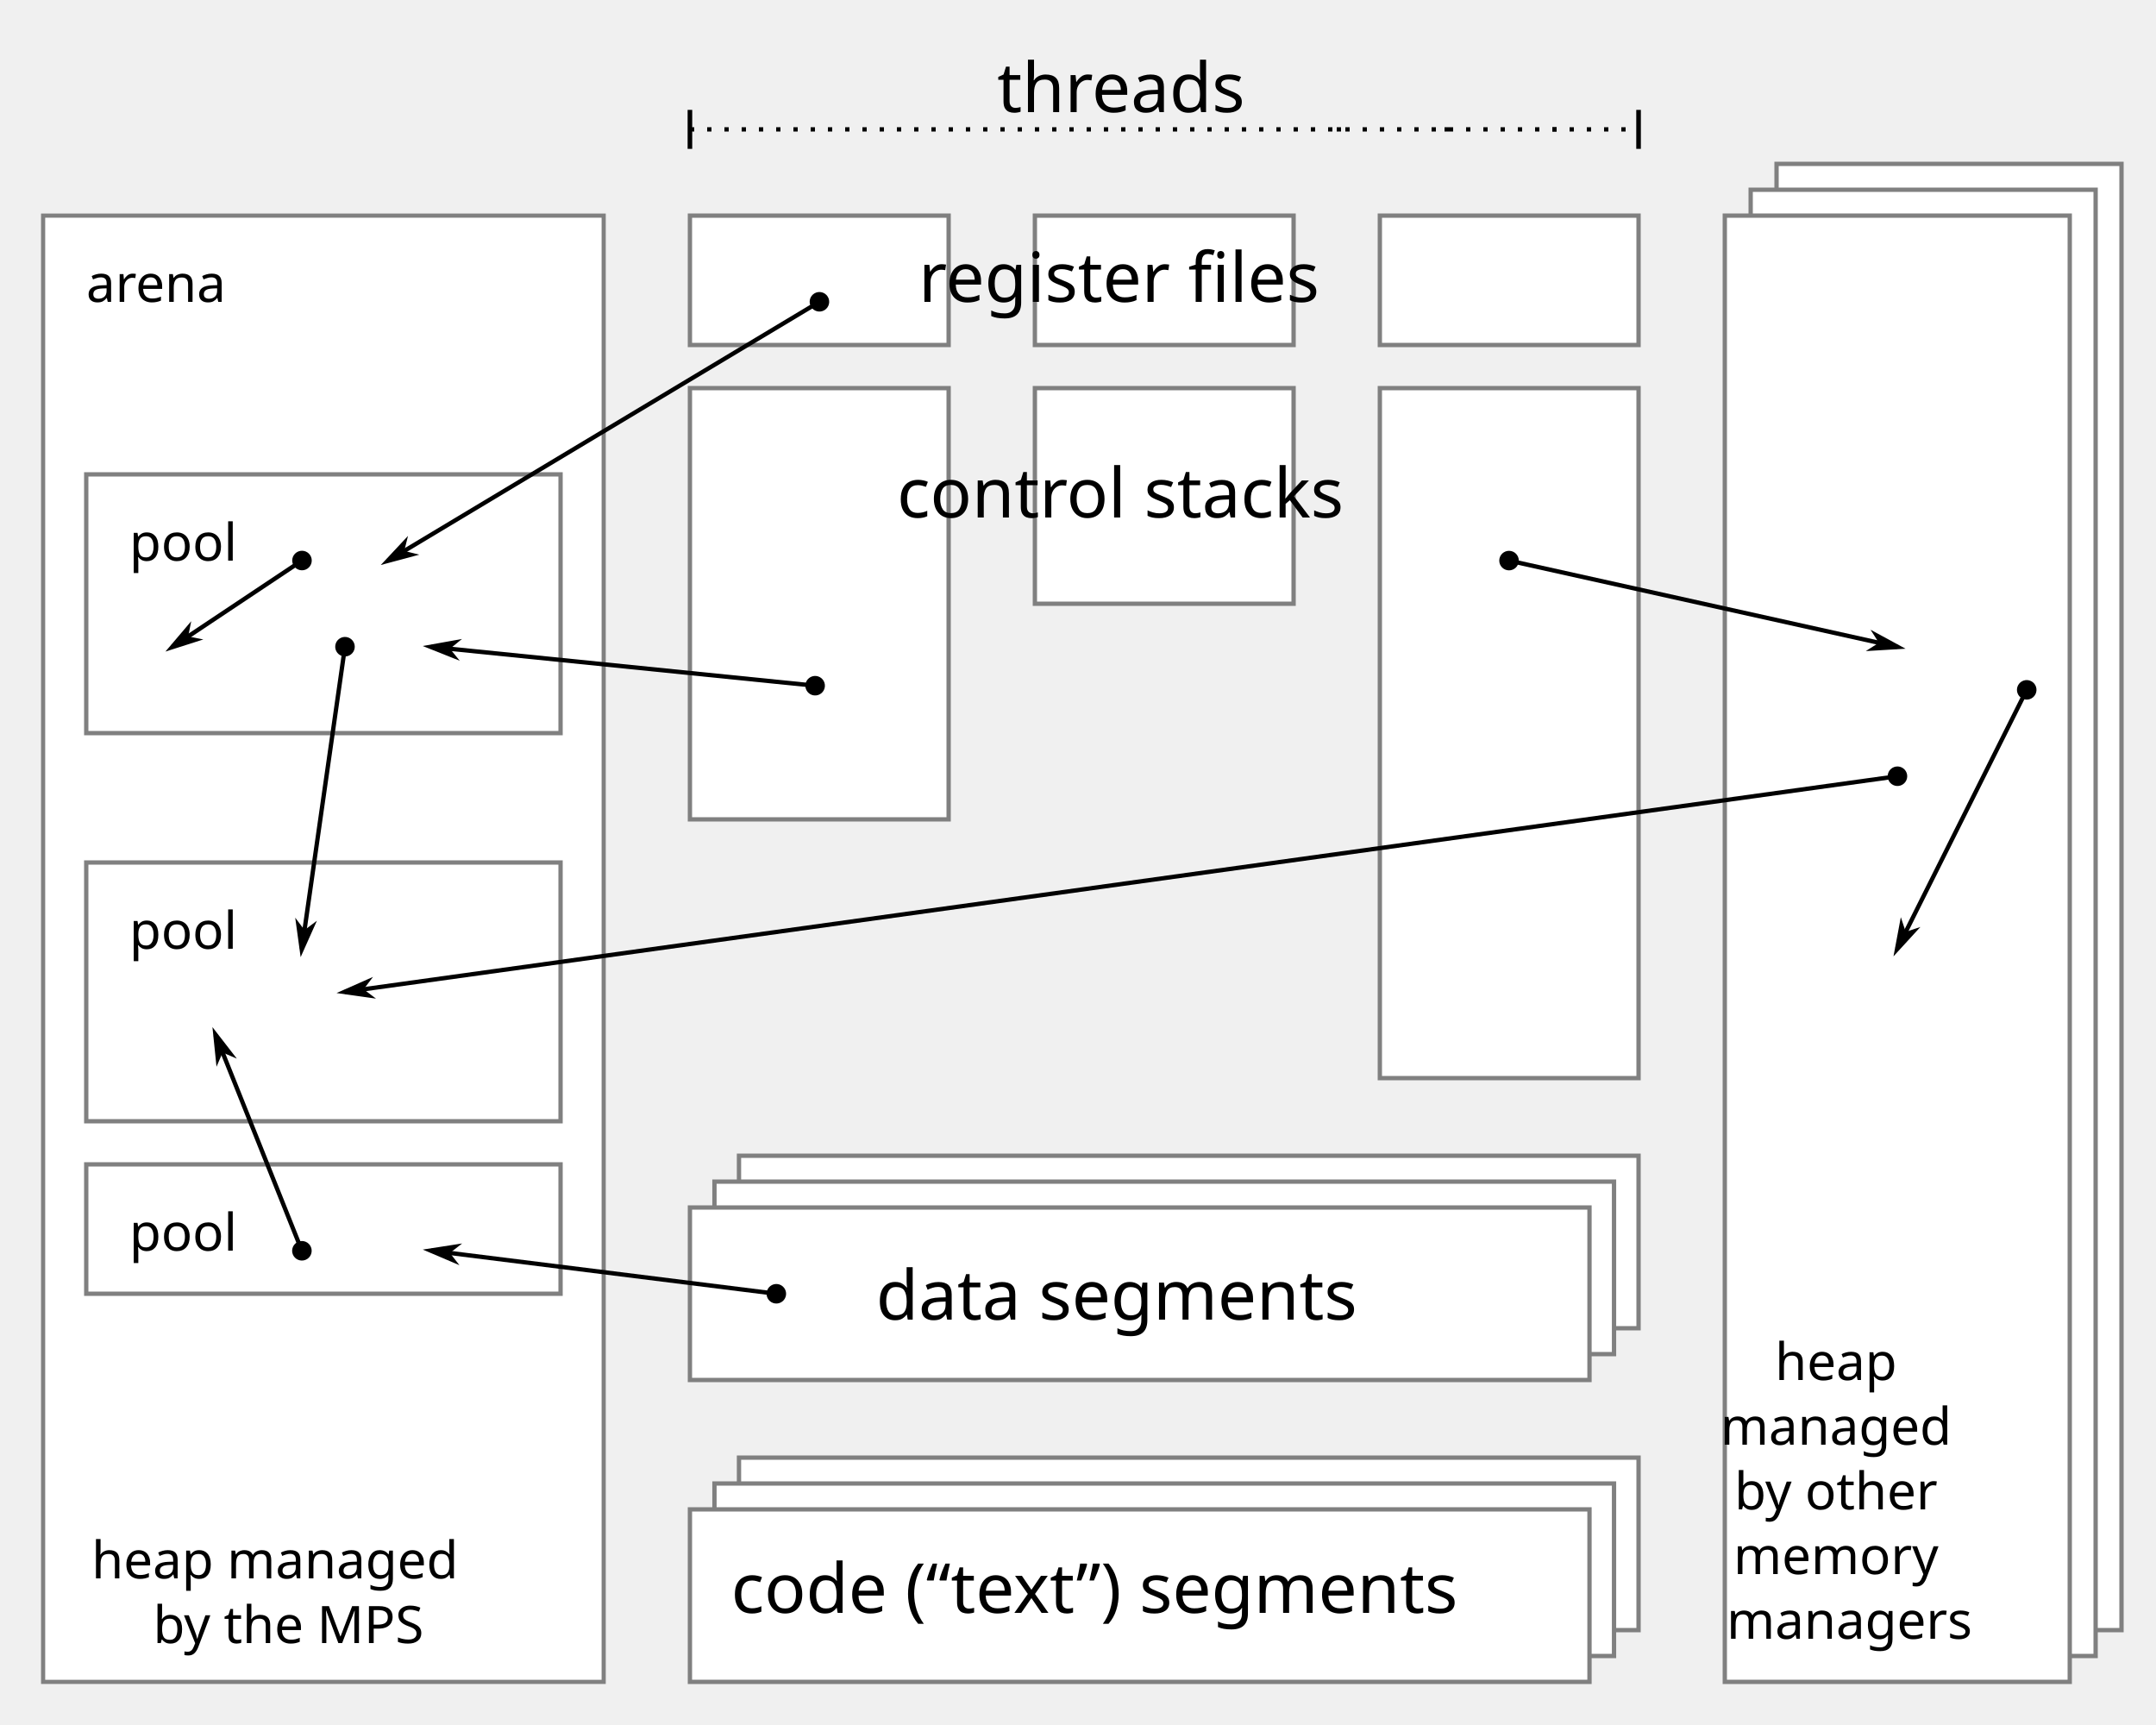
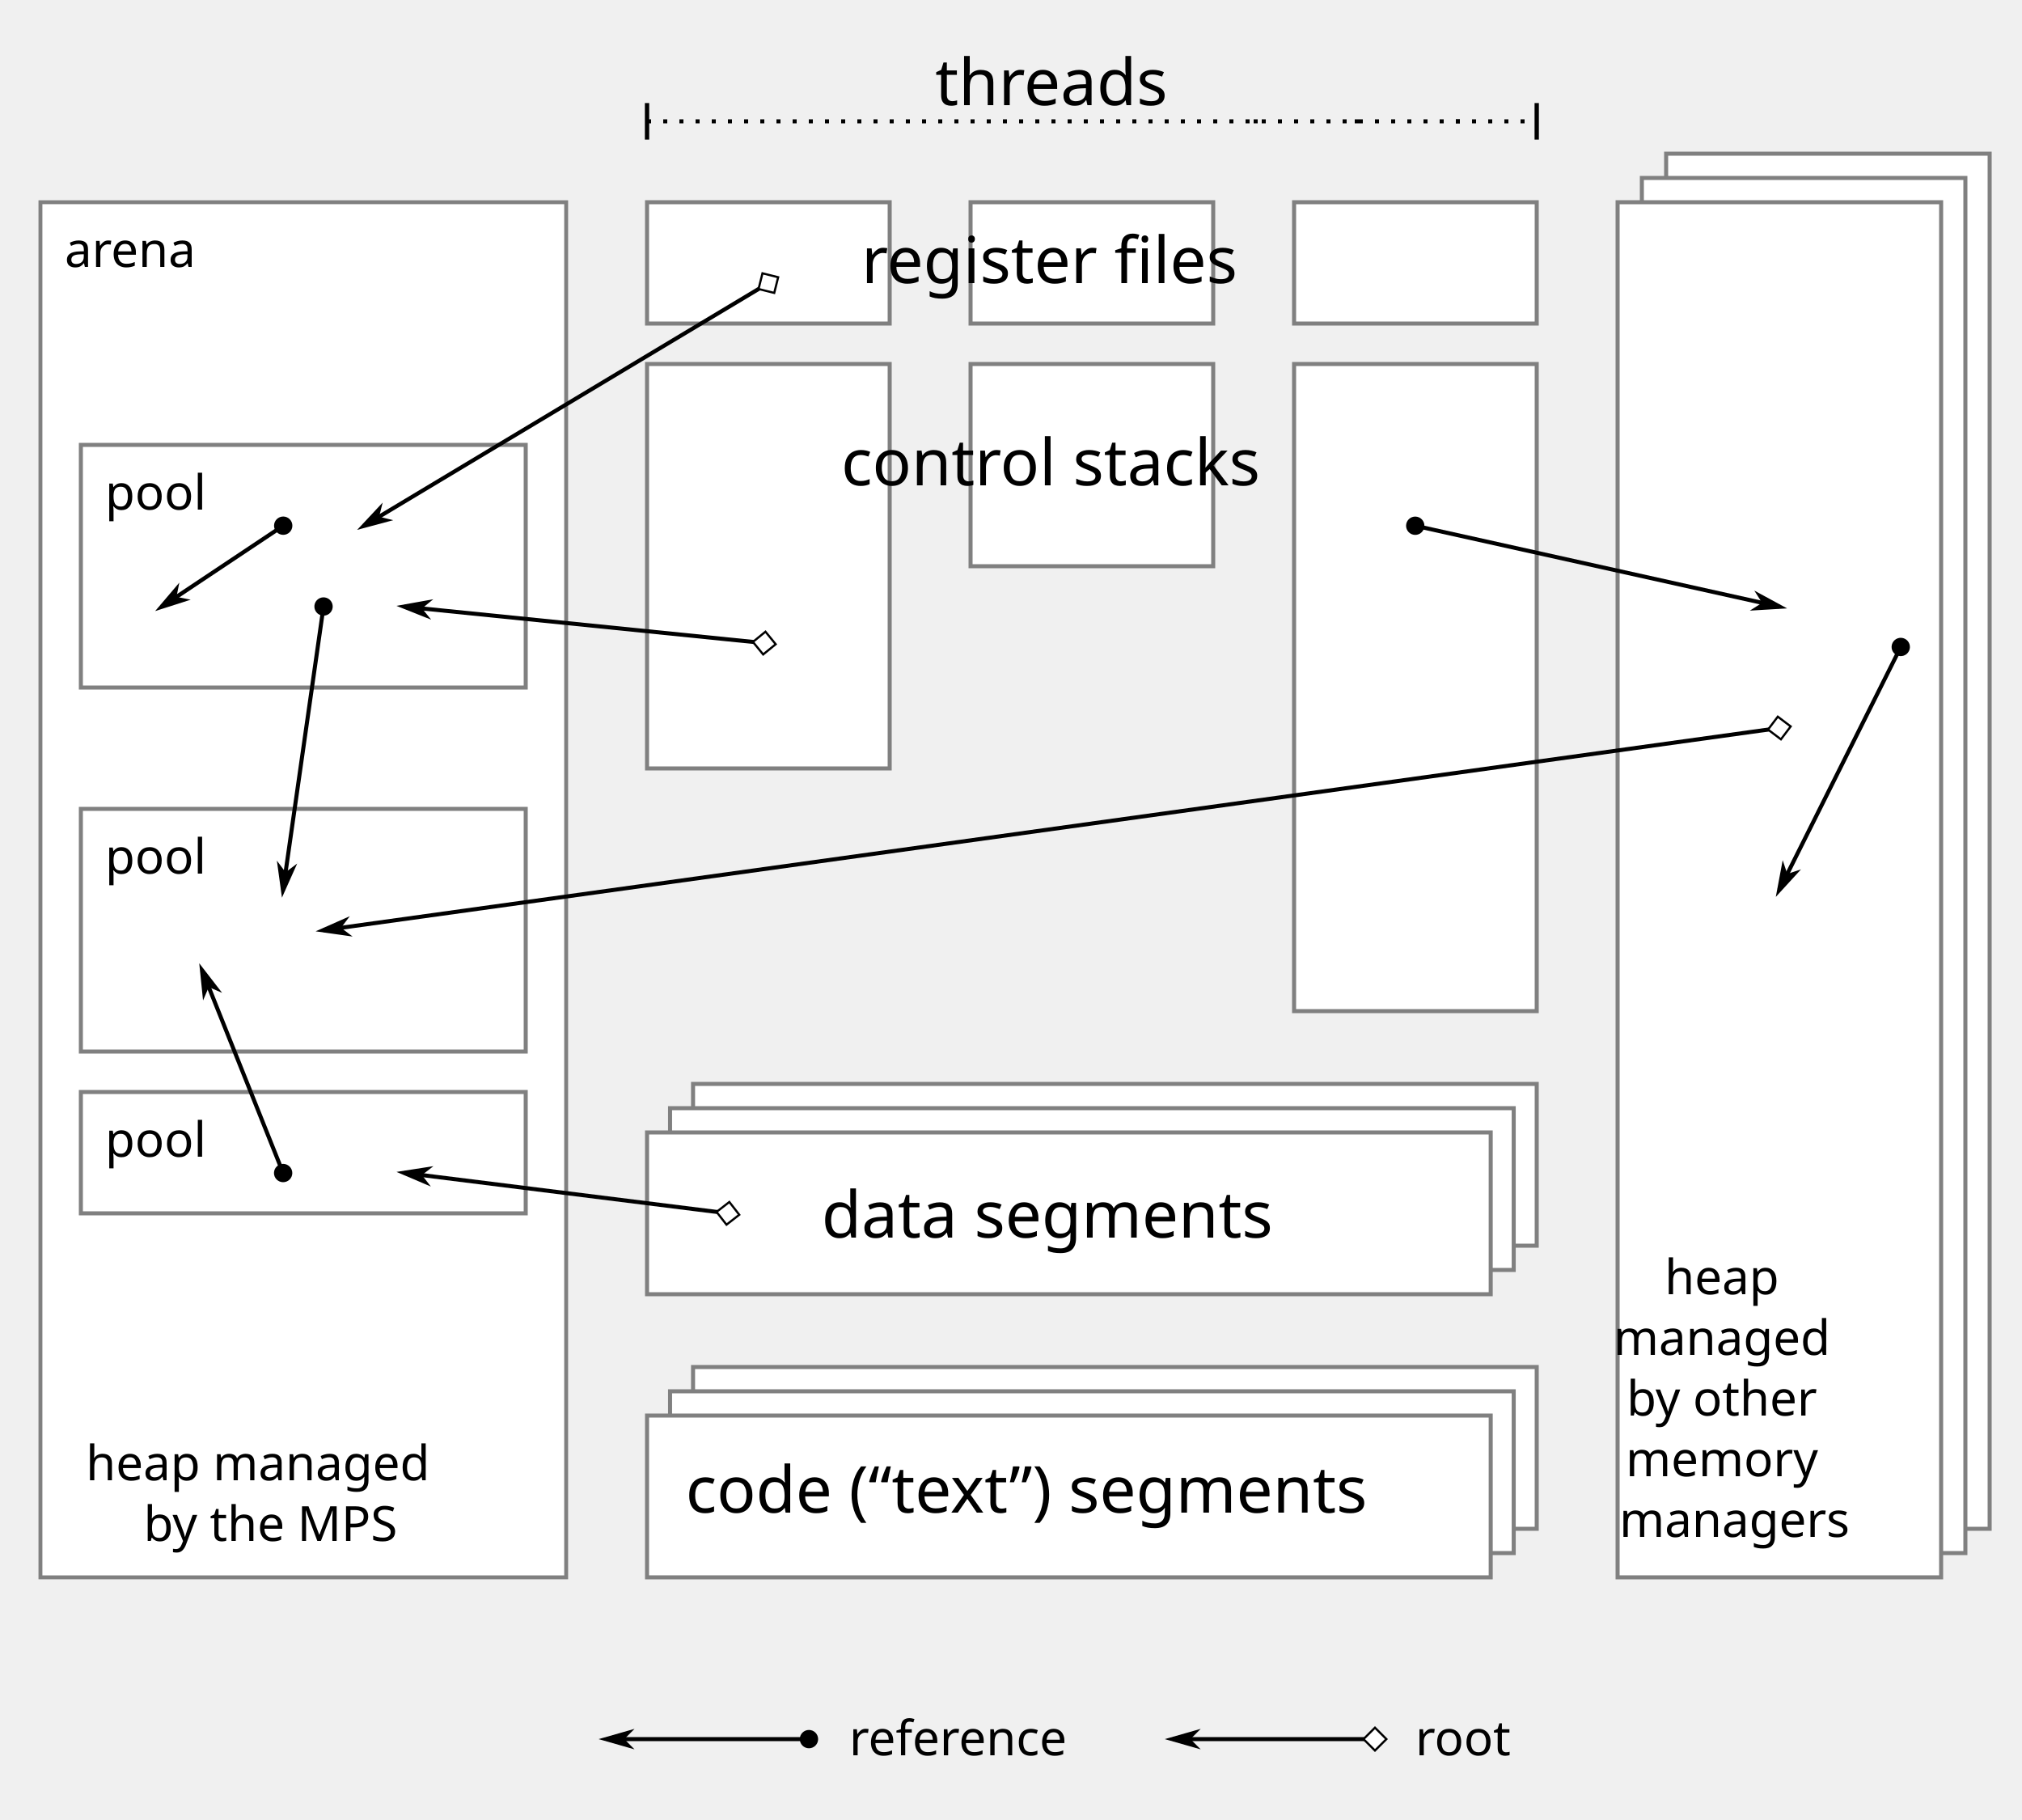
- <svg xmlns="http://www.w3.org/2000/svg" width="500" height="400" id="svg2" version="1.1">
+ <svg xmlns="http://www.w3.org/2000/svg" width="500" height="450" id="svg2" version="1.1">
  <defs id="defs4">
+     <marker orient="auto" refY="0" refX="0" id="EmptyDiamondM" style="overflow:visible">
+       <path id="path3809" d="M 0,-7.071 -7.071,0 0,7.071 7.071,0 0,-7.071 z" style="fill:#ffffff;fill-rule:evenodd;stroke:#000000;stroke-width:1pt;marker-start:none" transform="scale(0.4,0.4)" />
+     </marker>
+     <marker orient="auto" refY="0" refX="0" id="SquareM" style="overflow:visible">
+       <path id="path3773" d="M -5,-5 -5,5 5,5 5,-5 -5,-5 z" style="fill-rule:evenodd;stroke:#000000;stroke-width:1pt;marker-start:none" transform="scale(0.4,0.4)" />
+     </marker>
    <marker orient="auto" refY="0" refX="0" id="StopL" style="overflow:visible">
      <path id="path3869" d="M 0,5.65 0,-5.65" style="fill:none;stroke:#000000;stroke-width:1pt" transform="scale(0.8,0.8)" />
    </marker>
    <marker orient="auto" refY="0" refX="0" id="Arrow1Mstart" style="overflow:visible">
      <path id="path3705" d="M 0,0 5,-5 -12.5,0 5,5 0,0 z" style="fill-rule:evenodd;stroke:#000000;stroke-width:1pt;marker-start:none" transform="matrix(0.4,0,0,0.4,4,0)" />
    </marker>
    <marker orient="auto" refY="0" refX="0" id="Arrow1Mend" style="overflow:visible">
      <path id="path3708" d="M 0,0 5,-5 -12.5,0 5,5 0,0 z" style="fill-rule:evenodd;stroke:#000000;stroke-width:1pt;marker-start:none" transform="matrix(-0.4,0,0,-0.4,-4,0)" />
    </marker>
    <marker orient="auto" refY="0" refX="0" id="DotM" style="overflow:visible">
      <path id="path3764" d="m -2.5,-1 c 0,2.76 -2.24,5 -5,5 -2.76,0 -5,-2.24 -5,-5 0,-2.76 2.24,-5 5,-5 2.76,0 5,2.24 5,5 z" style="fill-rule:evenodd;stroke:#000000;stroke-width:1pt;marker-start:none;marker-end:none" transform="matrix(0.4,0,0,0.4,2.96,0.4)" />
    </marker>
  </defs>
-   <g id="layer1" transform="translate(0,-652.3622)">
-     <path style="fill:none;stroke:#000000;stroke-width:1;stroke-linecap:butt;stroke-linejoin:miter;stroke-miterlimit:4;stroke-opacity:1;stroke-dasharray:1, 3;stroke-dashoffset:0;marker-start:url(#StopL);marker-end:url(#StopL)" d="m 160,682.362 220,0" id="path4558" />
-     <rect ry="0" rx="0" y="690.362" x="412" height="340" width="80" id="rect3596" style="fill:#ffffff;fill-opacity:1;stroke:#808080;stroke-width:1;stroke-miterlimit:4;stroke-opacity:1;stroke-dasharray:none" />
-     <rect style="fill:#ffffff;fill-opacity:1;stroke:#808080;stroke-width:0.964;stroke-miterlimit:4;stroke-opacity:1;stroke-dasharray:none" id="rect3590" width="130" height="340" x="10" y="702.362" rx="0" ry="0" />
-     <rect style="fill:#ffffff;fill-opacity:1;stroke:#808080;stroke-width:1;stroke-miterlimit:4;stroke-opacity:1;stroke-dasharray:none" id="rect3594" width="80" height="340" x="406" y="696.362" rx="0" ry="0" />
-     <rect ry="0" rx="0" y="702.362" x="400" height="340" width="80" id="rect3592" style="fill:#ffffff;fill-opacity:1;stroke:#808080;stroke-width:1;stroke-miterlimit:4;stroke-opacity:1;stroke-dasharray:none" />
-     <rect style="fill:#ffffff;fill-opacity:1;stroke:#808080;stroke-width:1;stroke-miterlimit:4;stroke-opacity:1;stroke-dasharray:none" id="rect3598" width="208.621" height="40" x="171.379" y="990.362" />
-     <rect y="996.362" x="165.69" height="40" width="208.621" id="rect3600" style="fill:#ffffff;fill-opacity:1;stroke:#808080;stroke-width:1;stroke-miterlimit:4;stroke-opacity:1;stroke-dasharray:none" />
-     <rect style="fill:#ffffff;fill-opacity:1;stroke:#808080;stroke-width:1;stroke-miterlimit:4;stroke-opacity:1;stroke-dasharray:none" id="rect3602" width="208.621" height="40" x="160" y="1002.362" />
-     <rect y="920.362" x="171.379" height="40" width="208.621" id="rect3604" style="fill:#ffffff;fill-opacity:1;stroke:#808080;stroke-width:1;stroke-miterlimit:4;stroke-opacity:1;stroke-dasharray:none" />
-     <rect style="fill:#ffffff;fill-opacity:1;stroke:#808080;stroke-width:1;stroke-miterlimit:4;stroke-opacity:1;stroke-dasharray:none" id="rect3606" width="208.621" height="40" x="165.69" y="926.362" />
-     <rect y="932.362" x="160" height="40" width="208.621" id="rect3608" style="fill:#ffffff;fill-opacity:1;stroke:#808080;stroke-width:1;stroke-miterlimit:4;stroke-opacity:1;stroke-dasharray:none" />
-     <text xml:space="preserve" style="font-size:16px;font-style:normal;font-variant:normal;font-weight:normal;font-stretch:normal;text-align:center;line-height:125%;writing-mode:lr-tb;text-anchor:middle;fill:#000000;fill-opacity:1;stroke:none;font-family:Verdana;-inkscape-font-specification:Verdana" x="264.217" y="1026.362" id="text3610">
-       <tspan id="tspan3612" x="264.217" y="1026.362">code (“text”) segments</tspan>
+   <g id="layer1" transform="translate(0,-602.3622)">
+     <path style="fill:none;stroke:#000000;stroke-width:1;stroke-linecap:butt;stroke-linejoin:miter;stroke-miterlimit:4;stroke-opacity:1;stroke-dasharray:1, 3;stroke-dashoffset:0;marker-start:url(#StopL);marker-end:url(#StopL)" d="m 160,632.362 220,0" id="path4558" />
+     <rect ry="0" rx="0" y="640.362" x="412" height="340" width="80" id="rect3596" style="fill:#ffffff;fill-opacity:1;stroke:#808080;stroke-width:1;stroke-miterlimit:4;stroke-opacity:1;stroke-dasharray:none" />
+     <rect style="fill:#ffffff;fill-opacity:1;stroke:#808080;stroke-width:0.964;stroke-miterlimit:4;stroke-opacity:1;stroke-dasharray:none" id="rect3590" width="130" height="340" x="10" y="652.362" rx="0" ry="0" />
+     <rect style="fill:#ffffff;fill-opacity:1;stroke:#808080;stroke-width:1;stroke-miterlimit:4;stroke-opacity:1;stroke-dasharray:none" id="rect3594" width="80" height="340" x="406" y="646.362" rx="0" ry="0" />
+     <rect ry="0" rx="0" y="652.362" x="400" height="340" width="80" id="rect3592" style="fill:#ffffff;fill-opacity:1;stroke:#808080;stroke-width:1;stroke-miterlimit:4;stroke-opacity:1;stroke-dasharray:none" />
+     <rect style="fill:#ffffff;fill-opacity:1;stroke:#808080;stroke-width:1;stroke-miterlimit:4;stroke-opacity:1;stroke-dasharray:none" id="rect3598" width="208.621" height="40" x="171.379" y="940.362" />
+     <rect y="946.362" x="165.69" height="40" width="208.621" id="rect3600" style="fill:#ffffff;fill-opacity:1;stroke:#808080;stroke-width:1;stroke-miterlimit:4;stroke-opacity:1;stroke-dasharray:none" />
+     <rect style="fill:#ffffff;fill-opacity:1;stroke:#808080;stroke-width:1;stroke-miterlimit:4;stroke-opacity:1;stroke-dasharray:none" id="rect3602" width="208.621" height="40" x="160" y="952.362" />
+     <rect y="870.362" x="171.379" height="40" width="208.621" id="rect3604" style="fill:#ffffff;fill-opacity:1;stroke:#808080;stroke-width:1;stroke-miterlimit:4;stroke-opacity:1;stroke-dasharray:none" />
+     <rect style="fill:#ffffff;fill-opacity:1;stroke:#808080;stroke-width:1;stroke-miterlimit:4;stroke-opacity:1;stroke-dasharray:none" id="rect3606" width="208.621" height="40" x="165.69" y="876.362" />
+     <rect y="882.362" x="160" height="40" width="208.621" id="rect3608" style="fill:#ffffff;fill-opacity:1;stroke:#808080;stroke-width:1;stroke-miterlimit:4;stroke-opacity:1;stroke-dasharray:none" />
+     <text xml:space="preserve" style="font-size:16px;font-style:normal;font-variant:normal;font-weight:normal;font-stretch:normal;text-align:center;line-height:125%;writing-mode:lr-tb;text-anchor:middle;fill:#000000;fill-opacity:1;stroke:none;font-family:Verdana;-inkscape-font-specification:Verdana" x="264.217" y="976.362" id="text3610">
+       <tspan id="tspan3612" x="264.217" y="976.362">code (“text”) segments</tspan>
    </text>
-     <text xml:space="preserve" style="font-size:16px;font-style:normal;font-variant:normal;font-weight:normal;font-stretch:normal;text-align:center;line-height:125%;writing-mode:lr-tb;text-anchor:middle;fill:#000000;fill-opacity:1;stroke:none;font-family:Verdana;-inkscape-font-specification:Verdana" x="269.359" y="958.362" id="text3614">
-       <tspan id="tspan3616" x="269.359" y="958.362">data segments</tspan>
+     <text xml:space="preserve" style="font-size:16px;font-style:normal;font-variant:normal;font-weight:normal;font-stretch:normal;text-align:center;line-height:125%;writing-mode:lr-tb;text-anchor:middle;fill:#000000;fill-opacity:1;stroke:none;font-family:Verdana;-inkscape-font-specification:Verdana" x="269.359" y="908.362" id="text3614">
+       <tspan id="tspan3616" x="269.359" y="908.362">data segments</tspan>
    </text>
-     <text id="text3618" y="972.362" x="436.707" style="font-size:12px;font-style:normal;font-variant:normal;font-weight:normal;font-stretch:normal;text-align:center;line-height:125%;writing-mode:lr-tb;text-anchor:middle;fill:#000000;fill-opacity:1;stroke:none;font-family:Verdana;-inkscape-font-specification:Verdana" xml:space="preserve">
-       <tspan y="972.362" x="436.707" id="tspan3620">heap</tspan>
-       <tspan y="987.362" x="436.707" id="tspan3622">managed</tspan>
-       <tspan y="1002.362" x="436.707" id="tspan3624">by other</tspan>
-       <tspan y="1017.362" x="436.707" id="tspan3626">memory</tspan>
-       <tspan y="1032.362" x="436.707" id="tspan3628">managers</tspan>
+     <text id="text3618" y="922.362" x="436.707" style="font-size:12px;font-style:normal;font-variant:normal;font-weight:normal;font-stretch:normal;text-align:center;line-height:125%;writing-mode:lr-tb;text-anchor:middle;fill:#000000;fill-opacity:1;stroke:none;font-family:Verdana;-inkscape-font-specification:Verdana" xml:space="preserve">
+       <tspan y="922.362" x="436.707" id="tspan3620">heap</tspan>
+       <tspan y="937.362" x="436.707" id="tspan3622">managed</tspan>
+       <tspan y="952.362" x="436.707" id="tspan3624">by other</tspan>
+       <tspan y="967.362" x="436.707" id="tspan3626">memory</tspan>
+       <tspan y="982.362" x="436.707" id="tspan3628">managers</tspan>
    </text>
-     <rect style="fill:#ffffff;fill-opacity:1;stroke:#808080;stroke-width:1;stroke-miterlimit:4;stroke-opacity:1;stroke-dasharray:none;stroke-dashoffset:0" id="rect3644" width="60" height="30" x="160" y="702.362" />
-     <rect y="702.362" x="240" height="30" width="60" id="rect3646" style="fill:#ffffff;fill-opacity:1;stroke:#808080;stroke-width:1;stroke-miterlimit:4;stroke-opacity:1;stroke-dasharray:none;stroke-dashoffset:0" />
-     <rect style="fill:#ffffff;fill-opacity:1;stroke:#808080;stroke-width:1;stroke-miterlimit:4;stroke-opacity:1;stroke-dasharray:none;stroke-dashoffset:0" id="rect3648" width="60" height="30" x="320" y="702.362" />
-     <text id="text3650" y="722.362" x="269.904" style="font-size:16px;font-style:normal;font-variant:normal;font-weight:normal;font-stretch:normal;text-align:center;line-height:125%;writing-mode:lr-tb;text-anchor:middle;fill:#000000;fill-opacity:1;stroke:none;font-family:Verdana;-inkscape-font-specification:Verdana" xml:space="preserve">
-       <tspan y="722.362" x="269.904" id="tspan3652">register files</tspan>
+     <rect style="fill:#ffffff;fill-opacity:1;stroke:#808080;stroke-width:1;stroke-miterlimit:4;stroke-opacity:1;stroke-dasharray:none;stroke-dashoffset:0" id="rect3644" width="60" height="30" x="160" y="652.362" />
+     <rect y="652.362" x="240" height="30" width="60" id="rect3646" style="fill:#ffffff;fill-opacity:1;stroke:#808080;stroke-width:1;stroke-miterlimit:4;stroke-opacity:1;stroke-dasharray:none;stroke-dashoffset:0" />
+     <rect style="fill:#ffffff;fill-opacity:1;stroke:#808080;stroke-width:1;stroke-miterlimit:4;stroke-opacity:1;stroke-dasharray:none;stroke-dashoffset:0" id="rect3648" width="60" height="30" x="320" y="652.362" />
+     <text id="text3650" y="672.362" x="269.904" style="font-size:16px;font-style:normal;font-variant:normal;font-weight:normal;font-stretch:normal;text-align:center;line-height:125%;writing-mode:lr-tb;text-anchor:middle;fill:#000000;fill-opacity:1;stroke:none;font-family:Verdana;-inkscape-font-specification:Verdana" xml:space="preserve">
+       <tspan y="672.362" x="269.904" id="tspan3652">register files</tspan>
    </text>
-     <text xml:space="preserve" style="font-size:12px;font-style:normal;font-variant:normal;font-weight:normal;font-stretch:normal;text-align:center;line-height:125%;writing-mode:lr-tb;text-anchor:middle;fill:#000000;fill-opacity:1;stroke:none;font-family:Verdana;-inkscape-font-specification:Verdana" x="74.684" y="1018.362" id="text3654">
-       <tspan id="tspan3658" x="74.684" y="1018.362">heap managed</tspan>
-       <tspan id="tspan3664" x="74.684" y="1033.362">by the MPS</tspan>
+     <text xml:space="preserve" style="font-size:12px;font-style:normal;font-variant:normal;font-weight:normal;font-stretch:normal;text-align:center;line-height:125%;writing-mode:lr-tb;text-anchor:middle;fill:#000000;fill-opacity:1;stroke:none;font-family:Verdana;-inkscape-font-specification:Verdana" x="74.684" y="968.362" id="text3654">
+       <tspan id="tspan3658" x="74.684" y="968.362">heap managed</tspan>
+       <tspan id="tspan3664" x="74.684" y="983.362">by the MPS</tspan>
    </text>
-     <rect y="742.362" x="160" height="100" width="60" id="rect3672" style="fill:#ffffff;fill-opacity:1;stroke:#808080;stroke-width:1;stroke-miterlimit:4;stroke-opacity:1;stroke-dasharray:none;stroke-dashoffset:0" />
-     <rect style="fill:#ffffff;fill-opacity:1;stroke:#808080;stroke-width:1;stroke-miterlimit:4;stroke-opacity:1;stroke-dasharray:none;stroke-dashoffset:0" id="rect3674" width="60" height="50" x="240" y="742.362" />
-     <rect y="742.362" x="320" height="160" width="60" id="rect3676" style="fill:#ffffff;fill-opacity:1;stroke:#808080;stroke-width:1;stroke-miterlimit:4;stroke-opacity:1;stroke-dasharray:none;stroke-dashoffset:0" />
-     <text xml:space="preserve" style="font-size:16px;font-style:normal;font-variant:normal;font-weight:normal;font-stretch:normal;text-align:center;line-height:125%;writing-mode:lr-tb;text-anchor:middle;fill:#000000;fill-opacity:1;stroke:none;font-family:Verdana;-inkscape-font-specification:Verdana" x="270.217" y="772.362" id="text3678">
-       <tspan id="tspan3680" x="270.217" y="772.362">control stacks</tspan>
+     <rect y="692.362" x="160" height="100" width="60" id="rect3672" style="fill:#ffffff;fill-opacity:1;stroke:#808080;stroke-width:1;stroke-miterlimit:4;stroke-opacity:1;stroke-dasharray:none;stroke-dashoffset:0" />
+     <rect style="fill:#ffffff;fill-opacity:1;stroke:#808080;stroke-width:1;stroke-miterlimit:4;stroke-opacity:1;stroke-dasharray:none;stroke-dashoffset:0" id="rect3674" width="60" height="50" x="240" y="692.362" />
+     <rect y="692.362" x="320" height="160" width="60" id="rect3676" style="fill:#ffffff;fill-opacity:1;stroke:#808080;stroke-width:1;stroke-miterlimit:4;stroke-opacity:1;stroke-dasharray:none;stroke-dashoffset:0" />
+     <text xml:space="preserve" style="font-size:16px;font-style:normal;font-variant:normal;font-weight:normal;font-stretch:normal;text-align:center;line-height:125%;writing-mode:lr-tb;text-anchor:middle;fill:#000000;fill-opacity:1;stroke:none;font-family:Verdana;-inkscape-font-specification:Verdana" x="270.217" y="722.362" id="text3678">
+       <tspan id="tspan3680" x="270.217" y="722.362">control stacks</tspan>
    </text>
-     <rect style="fill:#ffffff;fill-opacity:1;stroke:#808080;stroke-width:1;stroke-miterlimit:4;stroke-opacity:1;stroke-dasharray:none;stroke-dashoffset:0" id="rect3682" width="110" height="60" x="20" y="762.362" />
-     <text xml:space="preserve" style="font-size:16px;font-style:normal;font-variant:normal;font-weight:normal;font-stretch:normal;text-align:center;line-height:125%;writing-mode:lr-tb;text-anchor:middle;fill:#000000;fill-opacity:1;stroke:none;font-family:Verdana;-inkscape-font-specification:Verdana" x="270.385" y="678.362" id="text3684">
-       <tspan id="tspan3686" x="270.385" y="678.362">threads</tspan>
+     <rect style="fill:#ffffff;fill-opacity:1;stroke:#808080;stroke-width:1;stroke-miterlimit:4;stroke-opacity:1;stroke-dasharray:none;stroke-dashoffset:0" id="rect3682" width="110" height="60" x="20" y="712.362" />
+     <text xml:space="preserve" style="font-size:16px;font-style:normal;font-variant:normal;font-weight:normal;font-stretch:normal;text-align:center;line-height:125%;writing-mode:lr-tb;text-anchor:middle;fill:#000000;fill-opacity:1;stroke:none;font-family:Verdana;-inkscape-font-specification:Verdana" x="270.385" y="628.362" id="text3684">
+       <tspan id="tspan3686" x="270.385" y="628.362">threads</tspan>
    </text>
-     <path style="fill:none;stroke:#000000;stroke-width:1;stroke-linecap:butt;stroke-linejoin:miter;stroke-miterlimit:4;stroke-opacity:1;stroke-dasharray:1, 24;stroke-dashoffset:0" d="m 310,682.362 70,0" id="path3694" />
-     <rect y="852.362" x="20" height="60" width="110" id="rect4144" style="fill:#ffffff;fill-opacity:1;stroke:#808080;stroke-width:1;stroke-miterlimit:4;stroke-opacity:1;stroke-dasharray:none;stroke-dashoffset:0" />
-     <text id="text4146" y="722.362" x="20" style="font-size:12px;font-style:normal;font-variant:normal;font-weight:normal;font-stretch:normal;text-align:start;line-height:125%;writing-mode:lr-tb;text-anchor:start;fill:#000000;fill-opacity:1;stroke:none;font-family:Verdana;-inkscape-font-specification:Verdana" xml:space="preserve">
-       <tspan y="722.362" x="20" id="tspan4150">arena</tspan>
+     <path style="fill:none;stroke:#000000;stroke-width:1;stroke-linecap:butt;stroke-linejoin:miter;stroke-miterlimit:4;stroke-opacity:1;stroke-dasharray:1, 24;stroke-dashoffset:0" d="m 310,632.362 70,0" id="path3694" />
+     <rect y="802.362" x="20" height="60" width="110" id="rect4144" style="fill:#ffffff;fill-opacity:1;stroke:#808080;stroke-width:1;stroke-miterlimit:4;stroke-opacity:1;stroke-dasharray:none;stroke-dashoffset:0" />
+     <text id="text4146" y="668.362" x="16" style="font-size:12px;font-style:normal;font-variant:normal;font-weight:normal;font-stretch:normal;text-align:start;line-height:125%;writing-mode:lr-tb;text-anchor:start;fill:#000000;fill-opacity:1;stroke:none;font-family:Verdana;-inkscape-font-specification:Verdana" xml:space="preserve">
+       <tspan y="668.362" x="16" id="tspan4150">arena</tspan>
    </text>
-     <text xml:space="preserve" style="font-size:12px;font-style:normal;font-variant:normal;font-weight:normal;font-stretch:normal;text-align:start;line-height:125%;writing-mode:lr-tb;text-anchor:start;fill:#000000;fill-opacity:1;stroke:none;font-family:Verdana;-inkscape-font-specification:Verdana" x="30" y="782.362" id="text4154">
-       <tspan id="tspan4156" x="30" y="782.362">pool</tspan>
+     <text xml:space="preserve" style="font-size:12px;font-style:normal;font-variant:normal;font-weight:normal;font-stretch:normal;text-align:start;line-height:125%;writing-mode:lr-tb;text-anchor:start;fill:#000000;fill-opacity:1;stroke:none;font-family:Verdana;-inkscape-font-specification:Verdana" x="26" y="728.362" id="text4154">
+       <tspan id="tspan4156" x="26" y="728.362">pool</tspan>
    </text>
-     <text id="text4158" y="872.362" x="30" style="font-size:12px;font-style:normal;font-variant:normal;font-weight:normal;font-stretch:normal;text-align:start;line-height:125%;writing-mode:lr-tb;text-anchor:start;fill:#000000;fill-opacity:1;stroke:none;font-family:Verdana;-inkscape-font-specification:Verdana" xml:space="preserve">
-       <tspan y="872.362" x="30" id="tspan4160">pool</tspan>
+     <text id="text4158" y="818.362" x="26" style="font-size:12px;font-style:normal;font-variant:normal;font-weight:normal;font-stretch:normal;text-align:start;line-height:125%;writing-mode:lr-tb;text-anchor:start;fill:#000000;fill-opacity:1;stroke:none;font-family:Verdana;-inkscape-font-specification:Verdana" xml:space="preserve">
+       <tspan y="818.362" x="26" id="tspan4160">pool</tspan>
    </text>
-     <rect style="fill:#ffffff;fill-opacity:1;stroke:#808080;stroke-width:1;stroke-miterlimit:4;stroke-opacity:1;stroke-dasharray:none;stroke-dashoffset:0" id="rect4162" width="110" height="30" x="20" y="922.362" />
-     <text xml:space="preserve" style="font-size:12px;font-style:normal;font-variant:normal;font-weight:normal;font-stretch:normal;text-align:start;line-height:125%;writing-mode:lr-tb;text-anchor:start;fill:#000000;fill-opacity:1;stroke:none;font-family:Verdana;-inkscape-font-specification:Verdana" x="30" y="942.362" id="text4164">
-       <tspan id="tspan4166" x="30" y="942.362">pool</tspan>
+     <rect style="fill:#ffffff;fill-opacity:1;stroke:#808080;stroke-width:1;stroke-miterlimit:4;stroke-opacity:1;stroke-dasharray:none;stroke-dashoffset:0" id="rect4162" width="110" height="30" x="20" y="872.362" />
+     <text xml:space="preserve" style="font-size:12px;font-style:normal;font-variant:normal;font-weight:normal;font-stretch:normal;text-align:start;line-height:125%;writing-mode:lr-tb;text-anchor:start;fill:#000000;fill-opacity:1;stroke:none;font-family:Verdana;-inkscape-font-specification:Verdana" x="26" y="888.362" id="text4164">
+       <tspan id="tspan4166" x="26" y="888.362">pool</tspan>
    </text>
-     <path style="fill:none;stroke:#000000;stroke-width:1px;stroke-linecap:butt;stroke-linejoin:miter;stroke-opacity:1;marker-start:url(#DotM);marker-end:url(#Arrow1Mend)" d="m 190,722.362 -100,60" id="path4168" />
-     <path style="fill:none;stroke:#000000;stroke-width:1px;stroke-linecap:butt;stroke-linejoin:miter;stroke-opacity:1;marker-start:url(#DotM);marker-end:url(#Arrow1Mend)" d="m 350,782.362 90,20" id="path4170" />
-     <path style="fill:none;stroke:#000000;stroke-width:1px;stroke-linecap:butt;stroke-linejoin:miter;stroke-opacity:1;marker-start:url(#DotM);marker-end:url(#Arrow1Mend)" d="m 440,832.362 -360,50" id="path4172" />
-     <path style="fill:none;stroke:#000000;stroke-width:1px;stroke-linecap:butt;stroke-linejoin:miter;stroke-opacity:1;marker-start:url(#DotM);marker-end:url(#Arrow1Mend)" d="m 180,952.362 -80,-10" id="path4174" />
-     <path style="fill:none;stroke:#000000;stroke-width:1px;stroke-linecap:butt;stroke-linejoin:miter;stroke-opacity:1;marker-start:url(#DotM);marker-end:url(#Arrow1Mend)" d="m 189,811.362 -89,-9" id="path4176" />
-     <path style="fill:none;stroke:#000000;stroke-width:1px;stroke-linecap:butt;stroke-linejoin:miter;stroke-opacity:1;marker-start:url(#DotM);marker-end:url(#Arrow1Mend)" d="m 70,942.362 -20,-50" id="path4178" />
-     <path style="fill:none;stroke:#000000;stroke-width:1px;stroke-linecap:butt;stroke-linejoin:miter;stroke-opacity:1;marker-start:url(#DotM);marker-end:url(#Arrow1Mend)" d="m 70,782.362 -30,20" id="path4182" />
-     <path id="path5320" d="m 470,812.362 -30,60" style="fill:none;stroke:#000000;stroke-width:1px;stroke-linecap:butt;stroke-linejoin:miter;stroke-opacity:1;marker-start:url(#DotM);marker-end:url(#Arrow1Mend)" />
-     <path style="fill:none;stroke:#000000;stroke-width:1px;stroke-linecap:butt;stroke-linejoin:miter;stroke-opacity:1;marker-start:url(#DotM);marker-end:url(#Arrow1Mend)" d="m 80,802.362 -10,70" id="path5322" />
+     <path style="fill:none;stroke:#000000;stroke-width:1;stroke-linecap:butt;stroke-linejoin:miter;stroke-miterlimit:4;stroke-opacity:1;stroke-dasharray:none;stroke-dashoffset:0;marker-start:url(#EmptyDiamondM);marker-end:url(#Arrow1Mend)" d="m 190,672.362 -100,60" id="path4168" />
+     <path style="fill:none;stroke:#000000;stroke-width:1px;stroke-linecap:butt;stroke-linejoin:miter;stroke-opacity:1;marker-start:url(#DotM);marker-end:url(#Arrow1Mend)" d="m 350,732.362 90,20" id="path4170" />
+     <path style="fill:none;stroke:#000000;stroke-width:1;stroke-linecap:butt;stroke-linejoin:miter;stroke-miterlimit:4;stroke-opacity:1;stroke-dasharray:none;stroke-dashoffset:0;marker-start:url(#EmptyDiamondM);marker-end:url(#Arrow1Mend)" d="m 440,782.362 -360,50" id="path4172" />
+     <path style="fill:none;stroke:#000000;stroke-width:1;stroke-linecap:butt;stroke-linejoin:miter;stroke-miterlimit:4;stroke-opacity:1;stroke-dasharray:none;stroke-dashoffset:0;marker-start:url(#EmptyDiamondM);marker-end:url(#Arrow1Mend)" d="m 180,902.362 -80,-10" id="path4174" />
+     <path style="fill:none;stroke:#000000;stroke-width:1;stroke-linecap:butt;stroke-linejoin:miter;stroke-miterlimit:4;stroke-opacity:1;stroke-dasharray:none;stroke-dashoffset:0;marker-start:url(#EmptyDiamondM);marker-end:url(#Arrow1Mend)" d="m 189,761.362 -89,-9" id="path4176" />
+     <path style="fill:none;stroke:#000000;stroke-width:1px;stroke-linecap:butt;stroke-linejoin:miter;stroke-opacity:1;marker-start:url(#DotM);marker-end:url(#Arrow1Mend)" d="m 70,892.362 -20,-50" id="path4178" />
+     <path style="fill:none;stroke:#000000;stroke-width:1px;stroke-linecap:butt;stroke-linejoin:miter;stroke-opacity:1;marker-start:url(#DotM);marker-end:url(#Arrow1Mend)" d="m 70,732.362 -30,20" id="path4182" />
+     <path id="path5320" d="m 470,762.362 -30,60" style="fill:none;stroke:#000000;stroke-width:1px;stroke-linecap:butt;stroke-linejoin:miter;stroke-opacity:1;marker-start:url(#DotM);marker-end:url(#Arrow1Mend)" />
+     <path style="fill:none;stroke:#000000;stroke-width:1px;stroke-linecap:butt;stroke-linejoin:miter;stroke-opacity:1;marker-start:url(#DotM);marker-end:url(#Arrow1Mend)" d="m 80,752.362 -10,70" id="path5322" />
+     <path id="path6623" d="m 340,1032.362 -50,0" style="fill:none;stroke:#000000;stroke-width:1;stroke-linecap:butt;stroke-linejoin:miter;stroke-miterlimit:4;stroke-opacity:1;stroke-dasharray:none;stroke-dashoffset:0;marker-start:url(#EmptyDiamondM);marker-end:url(#Arrow1Mend)" />
+     <path id="path6625" d="m 200,1032.362 -50,0" style="fill:none;stroke:#000000;stroke-width:1px;stroke-linecap:butt;stroke-linejoin:miter;stroke-opacity:1;marker-start:url(#DotM);marker-end:url(#Arrow1Mend)" />
+     <text id="text6627" y="1036.362" x="210" style="font-size:12px;font-style:normal;font-variant:normal;font-weight:normal;font-stretch:normal;text-align:start;line-height:125%;writing-mode:lr-tb;text-anchor:start;fill:#000000;fill-opacity:1;stroke:none;font-family:Verdana;-inkscape-font-specification:Verdana" xml:space="preserve">
+       <tspan y="1036.362" x="210" id="tspan6629">reference</tspan>
+     </text>
+     <text xml:space="preserve" style="font-size:12px;font-style:normal;font-variant:normal;font-weight:normal;font-stretch:normal;text-align:start;line-height:125%;writing-mode:lr-tb;text-anchor:start;fill:#000000;fill-opacity:1;stroke:none;font-family:Verdana;-inkscape-font-specification:Verdana" x="350" y="1036.362" id="text6631">
+       <tspan id="tspan6633" x="350" y="1036.362">root</tspan>
+     </text>
  </g>
</svg>
